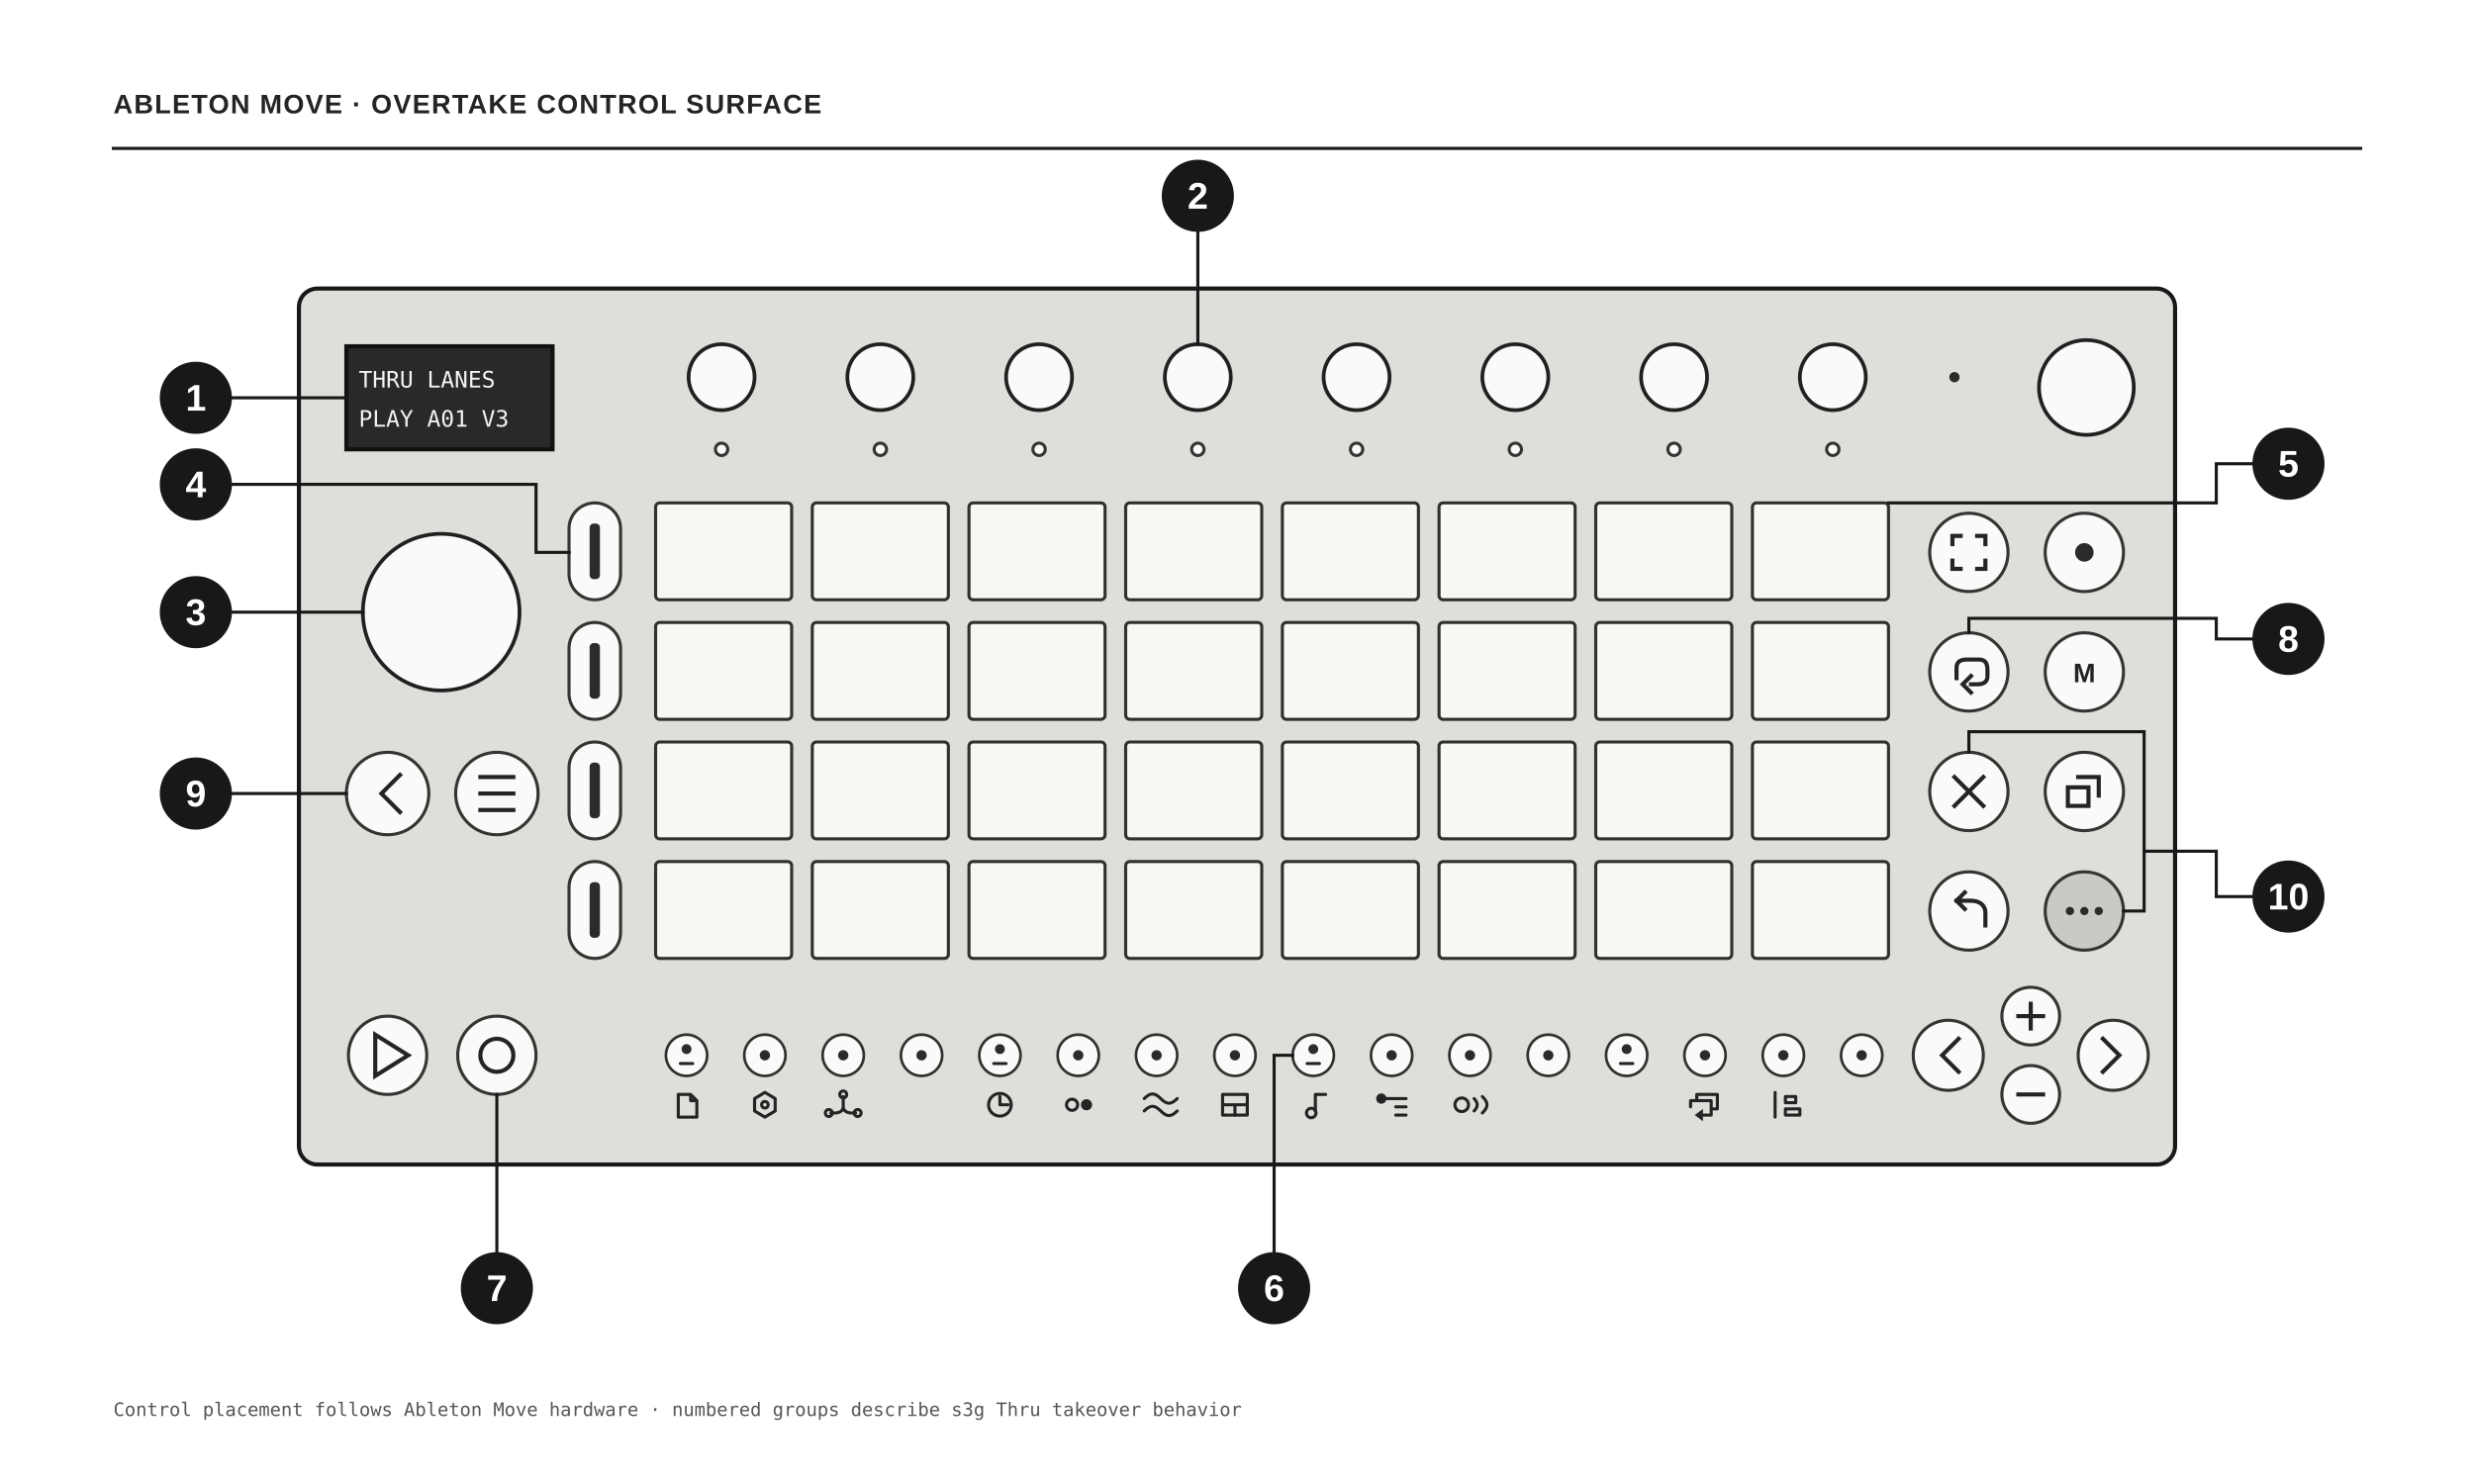
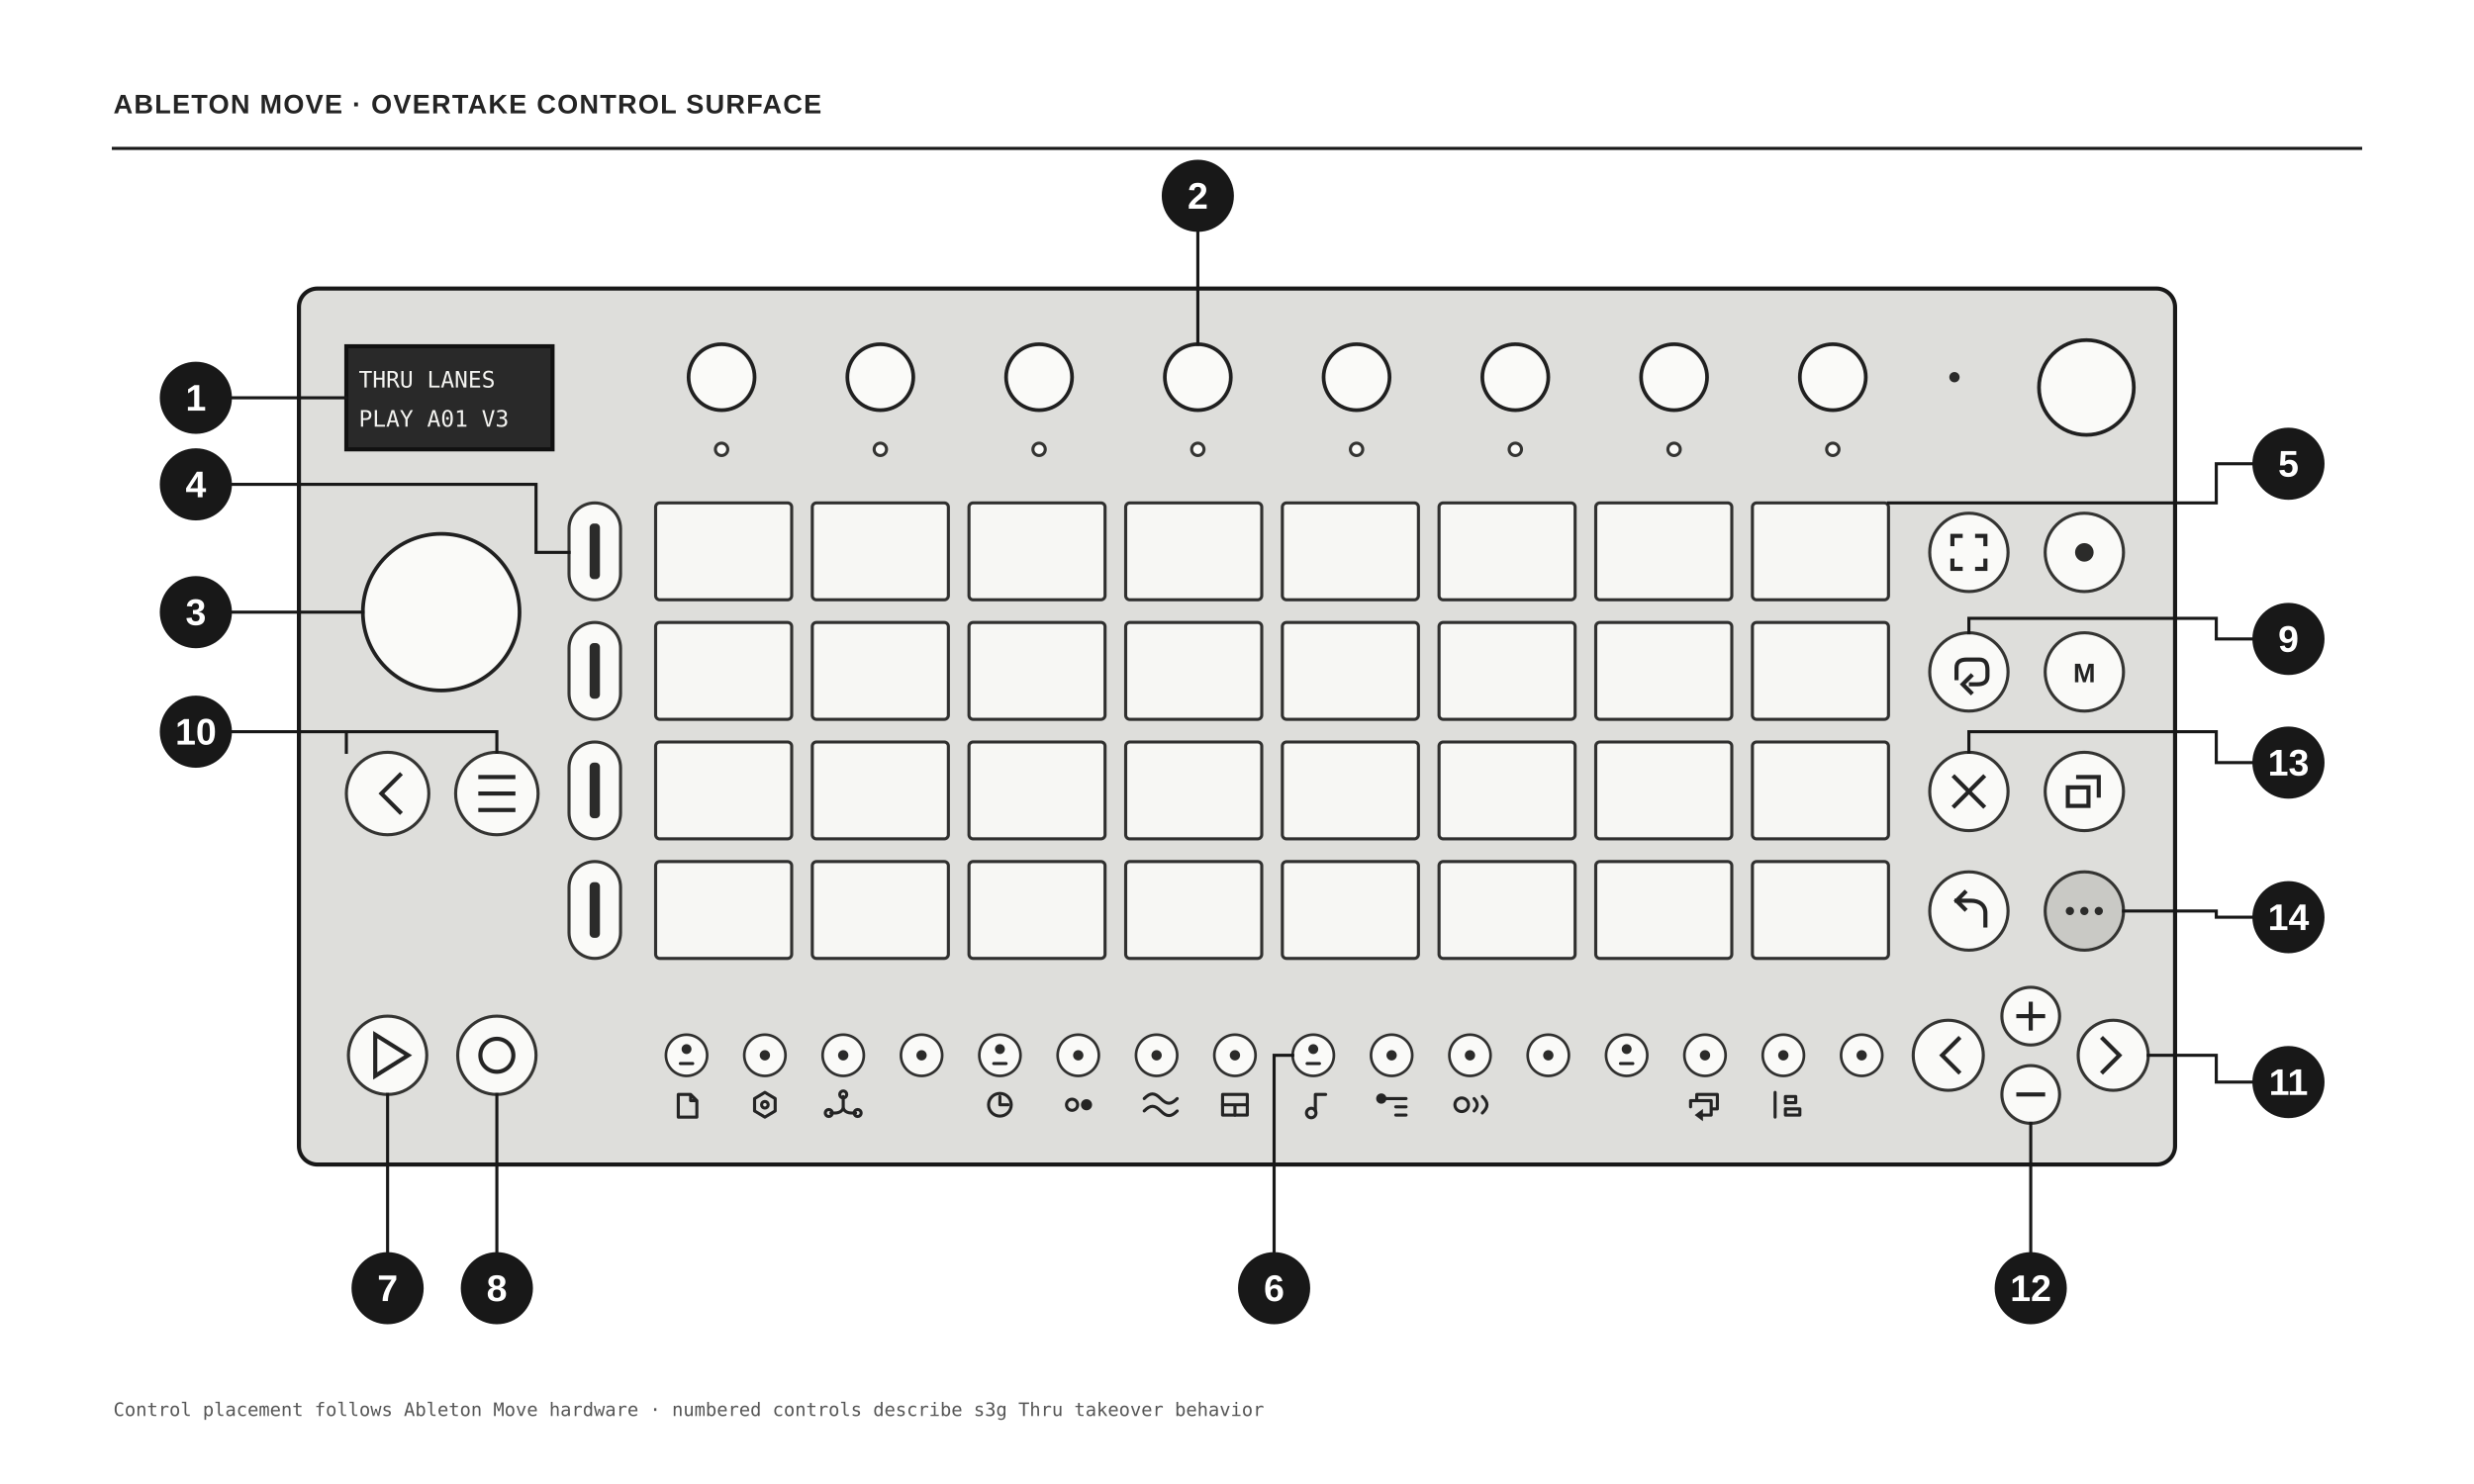
<svg xmlns="http://www.w3.org/2000/svg" width="1200" height="720" viewBox="0 0 1200 720" role="img" aria-labelledby="title desc">
  <defs>
    <style>
      .body{fill:#dededb;stroke:#181818;stroke-width:2}
      .screen{fill:#292929;stroke:#111;stroke-width:2}
      .encoder{fill:#fafaf8;stroke:#202020;stroke-width:1.8}
      .button{fill:#fafaf8;stroke:#343432;stroke-width:1.5}
      .shift{fill:#c9c9c5;stroke:#343432;stroke-width:1.5}
      .pad{fill:#f7f7f4;stroke:#30302f;stroke-width:1.5}
      .step{fill:#fafaf8;stroke:#30302f;stroke-width:1.3}
      .led{fill:#2b2b2a}
      .icon{fill:none;stroke:#242424;stroke-width:2;stroke-linecap:square;stroke-linejoin:miter}
      .thin{fill:none;stroke:#555;stroke-width:1.2;stroke-linecap:square;stroke-linejoin:miter}
      .panelGlyph{fill:none;stroke:#242424;stroke-width:1.5;stroke-linecap:round;stroke-linejoin:round}
      .panelGlyphFill{fill:#242424;stroke:none}
      .leader{fill:none;stroke:#181818;stroke-width:1.5;stroke-linecap:square;stroke-linejoin:miter}
      .call{fill:#181818;stroke:#181818;stroke-width:1}
      .num{fill:#fff;font-family:Arial,Helvetica,sans-serif;font-size:18px;font-weight:700;text-anchor:middle;dominant-baseline:central}
      .label{fill:#242424;font-family:Arial,Helvetica,sans-serif;font-size:13px;font-weight:700;letter-spacing:.6px}
      .tiny{fill:#555;font-family:Menlo,Monaco,monospace;font-size:9px;text-anchor:middle}
      .foot{fill:#555;font-family:Menlo,Monaco,monospace;font-size:9px;text-anchor:start}
      .screenText{fill:#f4f4f1;font-family:Menlo,Monaco,monospace;font-size:11px}
    </style>
  </defs>
  <rect width="1200" height="720" fill="#fff" />
  <text x="55" y="55" class="label">ABLETON MOVE · OVERTAKE CONTROL SURFACE</text>
  <line x1="55" y1="72" x2="1145" y2="72" class="leader" />
  <rect x="145" y="140" width="910" height="425" rx="9" class="body" />
  <rect x="168" y="168" width="100" height="50" class="screen" />
  <text x="174" y="188" class="screenText">THRU LANES</text>
  <text x="174" y="207" class="screenText">PLAY A01 V3</text>
  <circle cx="214" cy="297" r="38" class="encoder" />
  <circle cx="188" cy="385" r="20" class="button" />
  <path d="M194 376L185 385L194 394" class="icon" />
  <circle cx="241" cy="385" r="20" class="button" />
  <path d="M233 377H249M233 385H249M233 393H249" class="icon" />
  <g>
    <circle cx="350" cy="183" r="16" class="encoder" />
    <circle cx="350" cy="218" r="3" class="button" />
    <circle cx="427" cy="183" r="16" class="encoder" />
    <circle cx="427" cy="218" r="3" class="button" />
    <circle cx="504" cy="183" r="16" class="encoder" />
    <circle cx="504" cy="218" r="3" class="button" />
    <circle cx="581" cy="183" r="16" class="encoder" />
    <circle cx="581" cy="218" r="3" class="button" />
    <circle cx="658" cy="183" r="16" class="encoder" />
    <circle cx="658" cy="218" r="3" class="button" />
    <circle cx="735" cy="183" r="16" class="encoder" />
    <circle cx="735" cy="218" r="3" class="button" />
    <circle cx="812" cy="183" r="16" class="encoder" />
    <circle cx="812" cy="218" r="3" class="button" />
    <circle cx="889" cy="183" r="16" class="encoder" />
    <circle cx="889" cy="218" r="3" class="button" />
  </g>
  <circle cx="948" cy="183" r="2.5" class="led" />
  <circle cx="1012" cy="188" r="23" class="encoder" />
  <g>
    <rect x="276" y="244" width="25" height="47" rx="12.5" class="button" />
    <rect x="286" y="254" width="5" height="27" rx="2" class="led" />
    <rect x="276" y="302" width="25" height="47" rx="12.5" class="button" />
    <rect x="286" y="312" width="5" height="27" rx="2" class="led" />
    <rect x="276" y="360" width="25" height="47" rx="12.5" class="button" />
    <rect x="286" y="370" width="5" height="27" rx="2" class="led" />
    <rect x="276" y="418" width="25" height="47" rx="12.5" class="button" />
    <rect x="286" y="428" width="5" height="27" rx="2" class="led" />
  </g>
  <g>
    <rect x="318" y="244" width="66" height="47" rx="2" class="pad" />
    <rect x="394" y="244" width="66" height="47" rx="2" class="pad" />
    <rect x="470" y="244" width="66" height="47" rx="2" class="pad" />
    <rect x="546" y="244" width="66" height="47" rx="2" class="pad" />
    <rect x="622" y="244" width="66" height="47" rx="2" class="pad" />
    <rect x="698" y="244" width="66" height="47" rx="2" class="pad" />
    <rect x="774" y="244" width="66" height="47" rx="2" class="pad" />
    <rect x="850" y="244" width="66" height="47" rx="2" class="pad" />
    <rect x="318" y="302" width="66" height="47" rx="2" class="pad" />
    <rect x="394" y="302" width="66" height="47" rx="2" class="pad" />
    <rect x="470" y="302" width="66" height="47" rx="2" class="pad" />
    <rect x="546" y="302" width="66" height="47" rx="2" class="pad" />
    <rect x="622" y="302" width="66" height="47" rx="2" class="pad" />
    <rect x="698" y="302" width="66" height="47" rx="2" class="pad" />
    <rect x="774" y="302" width="66" height="47" rx="2" class="pad" />
    <rect x="850" y="302" width="66" height="47" rx="2" class="pad" />
    <rect x="318" y="360" width="66" height="47" rx="2" class="pad" />
    <rect x="394" y="360" width="66" height="47" rx="2" class="pad" />
    <rect x="470" y="360" width="66" height="47" rx="2" class="pad" />
    <rect x="546" y="360" width="66" height="47" rx="2" class="pad" />
    <rect x="622" y="360" width="66" height="47" rx="2" class="pad" />
    <rect x="698" y="360" width="66" height="47" rx="2" class="pad" />
    <rect x="774" y="360" width="66" height="47" rx="2" class="pad" />
    <rect x="850" y="360" width="66" height="47" rx="2" class="pad" />
    <rect x="318" y="418" width="66" height="47" rx="2" class="pad" />
    <rect x="394" y="418" width="66" height="47" rx="2" class="pad" />
    <rect x="470" y="418" width="66" height="47" rx="2" class="pad" />
    <rect x="546" y="418" width="66" height="47" rx="2" class="pad" />
    <rect x="622" y="418" width="66" height="47" rx="2" class="pad" />
    <rect x="698" y="418" width="66" height="47" rx="2" class="pad" />
    <rect x="774" y="418" width="66" height="47" rx="2" class="pad" />
    <rect x="850" y="418" width="66" height="47" rx="2" class="pad" />
  </g>
  <g>
    <circle cx="955" cy="268" r="19" class="button" />
    <path d="M947 264V260H951M959 260H963V264M963 272V276H959M951 276H947V272" class="icon" />
    <circle cx="1011" cy="268" r="19" class="button" />
    <circle cx="1011" cy="268" r="4.5" class="led" />
    <circle cx="955" cy="326" r="19" class="button" />
    <path d="M949 329V324C949 321 951 320 954 320H960C963 320 964 322 964 325V328C964 331 962 332 959 332H956M956 328L952 332L956 336" class="icon" />
    <circle cx="1011" cy="326" r="19" class="button" />
    <text x="1011" y="331" class="label" text-anchor="middle">M</text>
    <circle cx="955" cy="384" r="19" class="button" />
    <path d="M948 377L962 391M962 377L948 391" class="icon" />
    <circle cx="1011" cy="384" r="19" class="button" />
    <rect x="1003" y="382" width="10" height="9" class="icon" />
    <path d="M1008 377H1018V386" class="icon" />
    <circle cx="955" cy="442" r="19" class="button" />
    <path d="M963 449V443C963 439 960 437 956 437H949M953 433L949 437L953 441" class="icon" />
    <circle cx="1011" cy="442" r="19" class="shift" />
    <circle cx="1004" cy="442" r="2" class="led" />
    <circle cx="1011" cy="442" r="2" class="led" />
    <circle cx="1018" cy="442" r="2" class="led" />
  </g>
  <circle cx="188" cy="512" r="19" class="button" />
  <path d="M182 502L198 512L182 522Z" class="icon" />
  <circle cx="241" cy="512" r="19" class="button" />
  <circle cx="241" cy="512" r="8" class="icon" />
  <g>
    <circle cx="333" cy="512" r="10" class="step" />
    <circle cx="333" cy="509" r="2.4" class="led" />
    <path d="M330 516H336" class="panelGlyph" />
    <circle cx="371" cy="512" r="10" class="step" />
    <circle cx="371" cy="512" r="2.5" class="led" />
    <circle cx="409" cy="512" r="10" class="step" />
    <circle cx="409" cy="512" r="2.5" class="led" />
    <circle cx="447" cy="512" r="10" class="step" />
    <circle cx="447" cy="512" r="2.5" class="led" />
    <circle cx="485" cy="512" r="10" class="step" />
    <circle cx="485" cy="509" r="2.4" class="led" />
    <path d="M482 516H488" class="panelGlyph" />
    <circle cx="523" cy="512" r="10" class="step" />
    <circle cx="523" cy="512" r="2.5" class="led" />
    <circle cx="561" cy="512" r="10" class="step" />
    <circle cx="561" cy="512" r="2.5" class="led" />
    <circle cx="599" cy="512" r="10" class="step" />
    <circle cx="599" cy="512" r="2.5" class="led" />
    <circle cx="637" cy="512" r="10" class="step" />
    <circle cx="637" cy="509" r="2.4" class="led" />
    <path d="M634 516H640" class="panelGlyph" />
    <circle cx="675" cy="512" r="10" class="step" />
    <circle cx="675" cy="512" r="2.5" class="led" />
    <circle cx="713" cy="512" r="10" class="step" />
    <circle cx="713" cy="512" r="2.5" class="led" />
    <circle cx="751" cy="512" r="10" class="step" />
    <circle cx="751" cy="512" r="2.5" class="led" />
    <circle cx="789" cy="512" r="10" class="step" />
    <circle cx="789" cy="509" r="2.4" class="led" />
    <path d="M786 516H792" class="panelGlyph" />
    <circle cx="827" cy="512" r="10" class="step" />
    <circle cx="827" cy="512" r="2.5" class="led" />
    <circle cx="865" cy="512" r="10" class="step" />
    <circle cx="865" cy="512" r="2.5" class="led" />
    <circle cx="903" cy="512" r="10" class="step" />
    <circle cx="903" cy="512" r="2.5" class="led" />
  </g>
  <g class="panelGlyph">
    <path d="M329 531H335L338 534V542H329ZM335 531V534H338" />
    <path d="M371 530L376 533V539L371 542L366 539V533Z" />
    <circle cx="371" cy="536" r="1.6" />
    <path d="M409 532V537C409 539 407 540 405 540H403M409 537C409 539 411 540 413 540H415" />
    <circle cx="409" cy="531" r="1.7" />
    <circle cx="402" cy="540" r="1.7" />
    <circle cx="416" cy="540" r="1.7" />
    <circle cx="485" cy="536" r="5.5" />
    <path d="M485 532V536H489" />
    <circle cx="520" cy="536" r="2.7" />
    <circle cx="527" cy="536" r="2.7" class="panelGlyphFill" />
    <path d="M555 533C558 530 560 530 563 533C566 536 568 536 571 533M555 539C558 536 560 536 563 539C566 542 568 542 571 539" />
    <rect x="593" y="531" width="12" height="10" />
    <path d="M593 536H605M599 536V541" />
    <path d="M643 531H638V539" />
    <circle cx="636" cy="540" r="2.3" />
    <path d="M672 533H682M677 537H682M677 541H682" />
    <circle cx="670" cy="533" r="2.5" class="panelGlyphFill" />
    <circle cx="709" cy="536" r="3.3" />
    <path d="M715 533C717 535 717 537 715 539M719 532C722 535 722 537 719 540" />
    <path d="M823 534V531H833V538H830M820 537V534H830V541H826" />
    <path d="M826 538L822 541L826 544Z" class="panelGlyphFill" />
    <path d="M861 530V542" />
    <rect x="866" y="532" width="5" height="3" />
    <rect x="866" y="538" width="7" height="3" />
  </g>
  <circle cx="945" cy="512" r="17" class="button" />
  <path d="M950 504L942 512L950 520" class="icon" />
  <circle cx="985" cy="493" r="14" class="button" />
  <path d="M979 493H991M985 487V499" class="icon" />
  <circle cx="985" cy="531" r="14" class="button" />
  <path d="M979 531H991" class="icon" />
  <circle cx="1025" cy="512" r="17" class="button" />
  <path d="M1020 504L1028 512L1020 520" class="icon" />
  <path d="M168 193H112" class="leader" />
  <circle cx="95" cy="193" r="17" class="call" />
  <text x="95" y="193" class="num">1</text>
  <path d="M581 167V112" class="leader" />
  <circle cx="581" cy="95" r="17" class="call" />
  <text x="581" y="95" class="num">2</text>
  <path d="M176 297H112" class="leader" />
  <circle cx="95" cy="297" r="17" class="call" />
  <text x="95" y="297" class="num">3</text>
  <path d="M276 268H260V235H112" class="leader" />
  <circle cx="95" cy="235" r="17" class="call" />
  <text x="95" y="235" class="num">4</text>
  <path d="M916 244H1075V225H1093" class="leader" />
  <circle cx="1110" cy="225" r="17" class="call" />
  <text x="1110" y="225" class="num">5</text>
  <path d="M627 512H618V608" class="leader" />
  <circle cx="618" cy="625" r="17" class="call" />
  <text x="618" y="625" class="num">6</text>
+   <path d="M188 531V608" class="leader" />
+   <circle cx="188" cy="625" r="17" class="call" />
+   <text x="188" y="625" class="num">7</text>
  <path d="M241 531V608" class="leader" />
  <circle cx="241" cy="625" r="17" class="call" />
-   <text x="241" y="625" class="num">7</text>
+   <text x="241" y="625" class="num">8</text>
  <path d="M955 307V300H1075V310H1093" class="leader" />
  <circle cx="1110" cy="310" r="17" class="call" />
-   <text x="1110" y="310" class="num">8</text>
-   <path d="M168 385H112" class="leader" />
-   <circle cx="95" cy="385" r="17" class="call" />
-   <text x="95" y="385" class="num">9</text>
-   <path d="M955 365V355H1040V442H1030M1040 413H1075V435H1093" class="leader" />
-   <circle cx="1110" cy="435" r="17" class="call" />
-   <text x="1110" y="435" class="num">10</text>
-   <text x="55" y="687" class="foot">Control placement follows Ableton Move hardware · numbered groups describe s3g Thru takeover behavior</text>
+   <text x="1110" y="310" class="num">9</text>
+   <path d="M168 365V355H241V365M204 355H112" class="leader" />
+   <circle cx="95" cy="355" r="17" class="call" />
+   <text x="95" y="355" class="num">10</text>
+   <path d="M1042 512H1075V525H1093" class="leader" />
+   <circle cx="1110" cy="525" r="17" class="call" />
+   <text x="1110" y="525" class="num">11</text>
+   <path d="M985 545V608" class="leader" />
+   <circle cx="985" cy="625" r="17" class="call" />
+   <text x="985" y="625" class="num">12</text>
+   <path d="M955 365V355H1075V370H1093" class="leader" />
+   <circle cx="1110" cy="370" r="17" class="call" />
+   <text x="1110" y="370" class="num">13</text>
+   <path d="M1030 442H1075V445H1093" class="leader" />
+   <circle cx="1110" cy="445" r="17" class="call" />
+   <text x="1110" y="445" class="num">14</text>
+   <text x="55" y="687" class="foot">Control placement follows Ableton Move hardware · numbered controls describe s3g Thru takeover behavior</text>
</svg>
